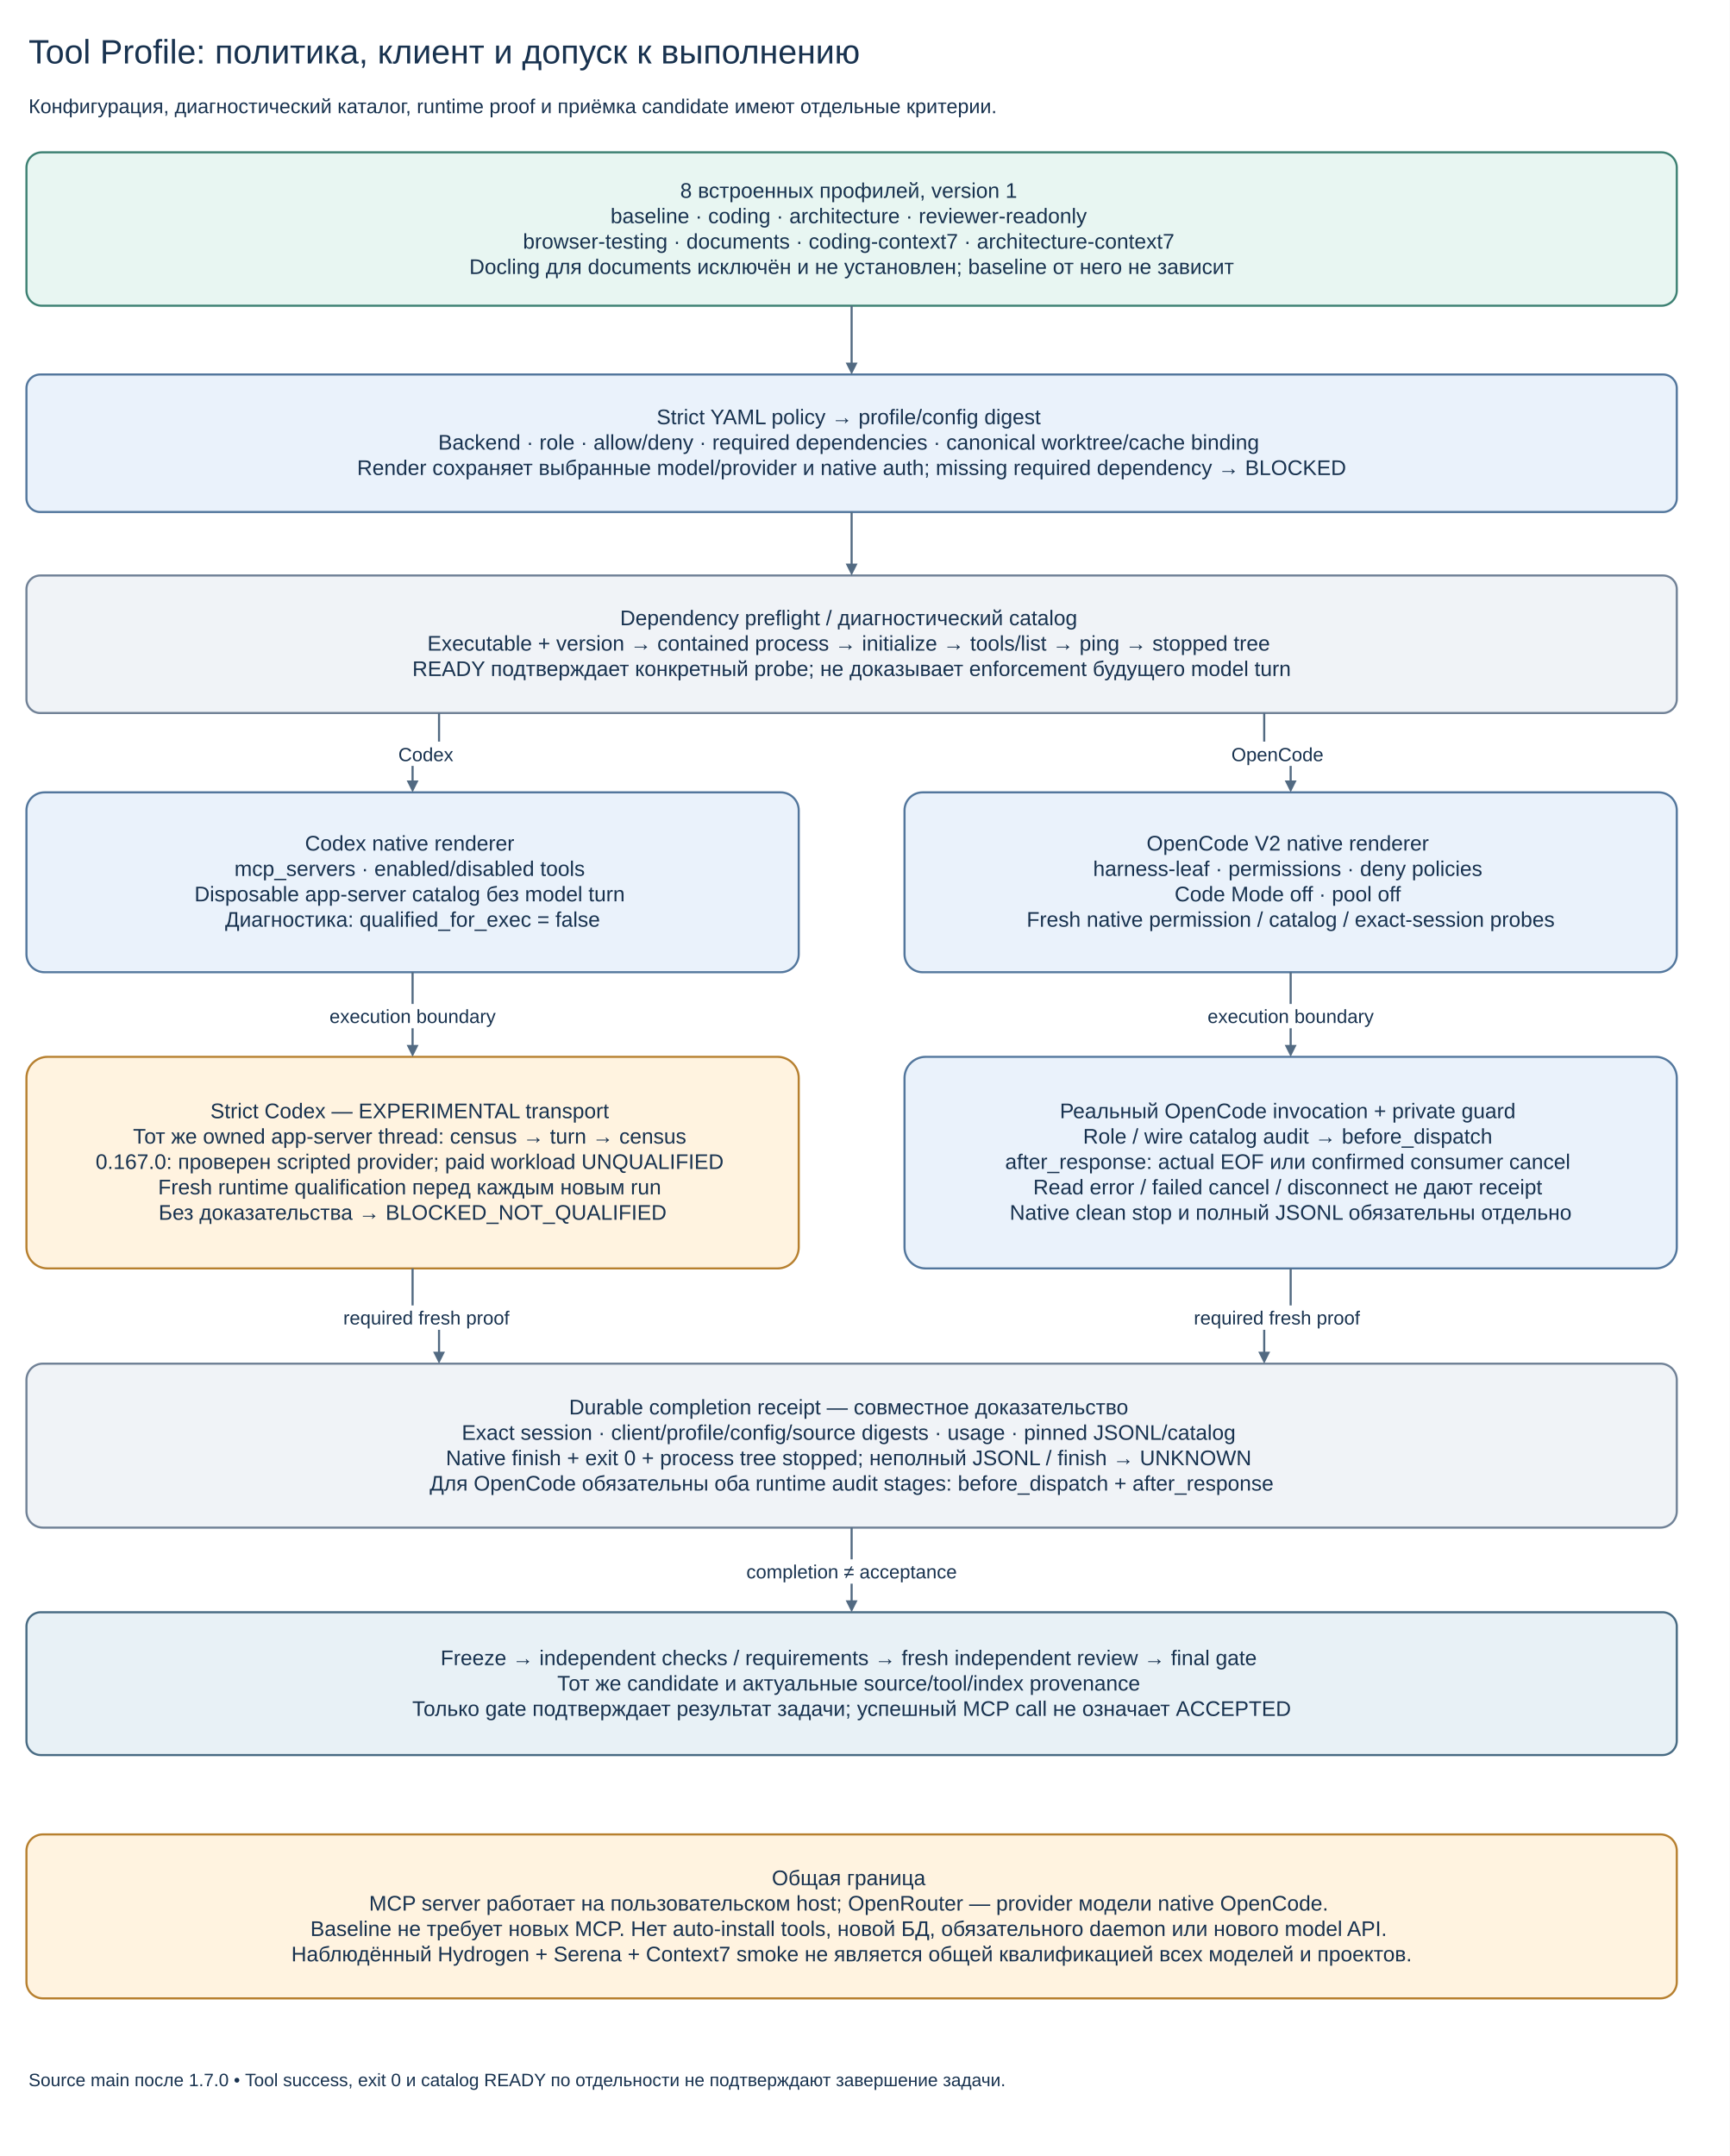
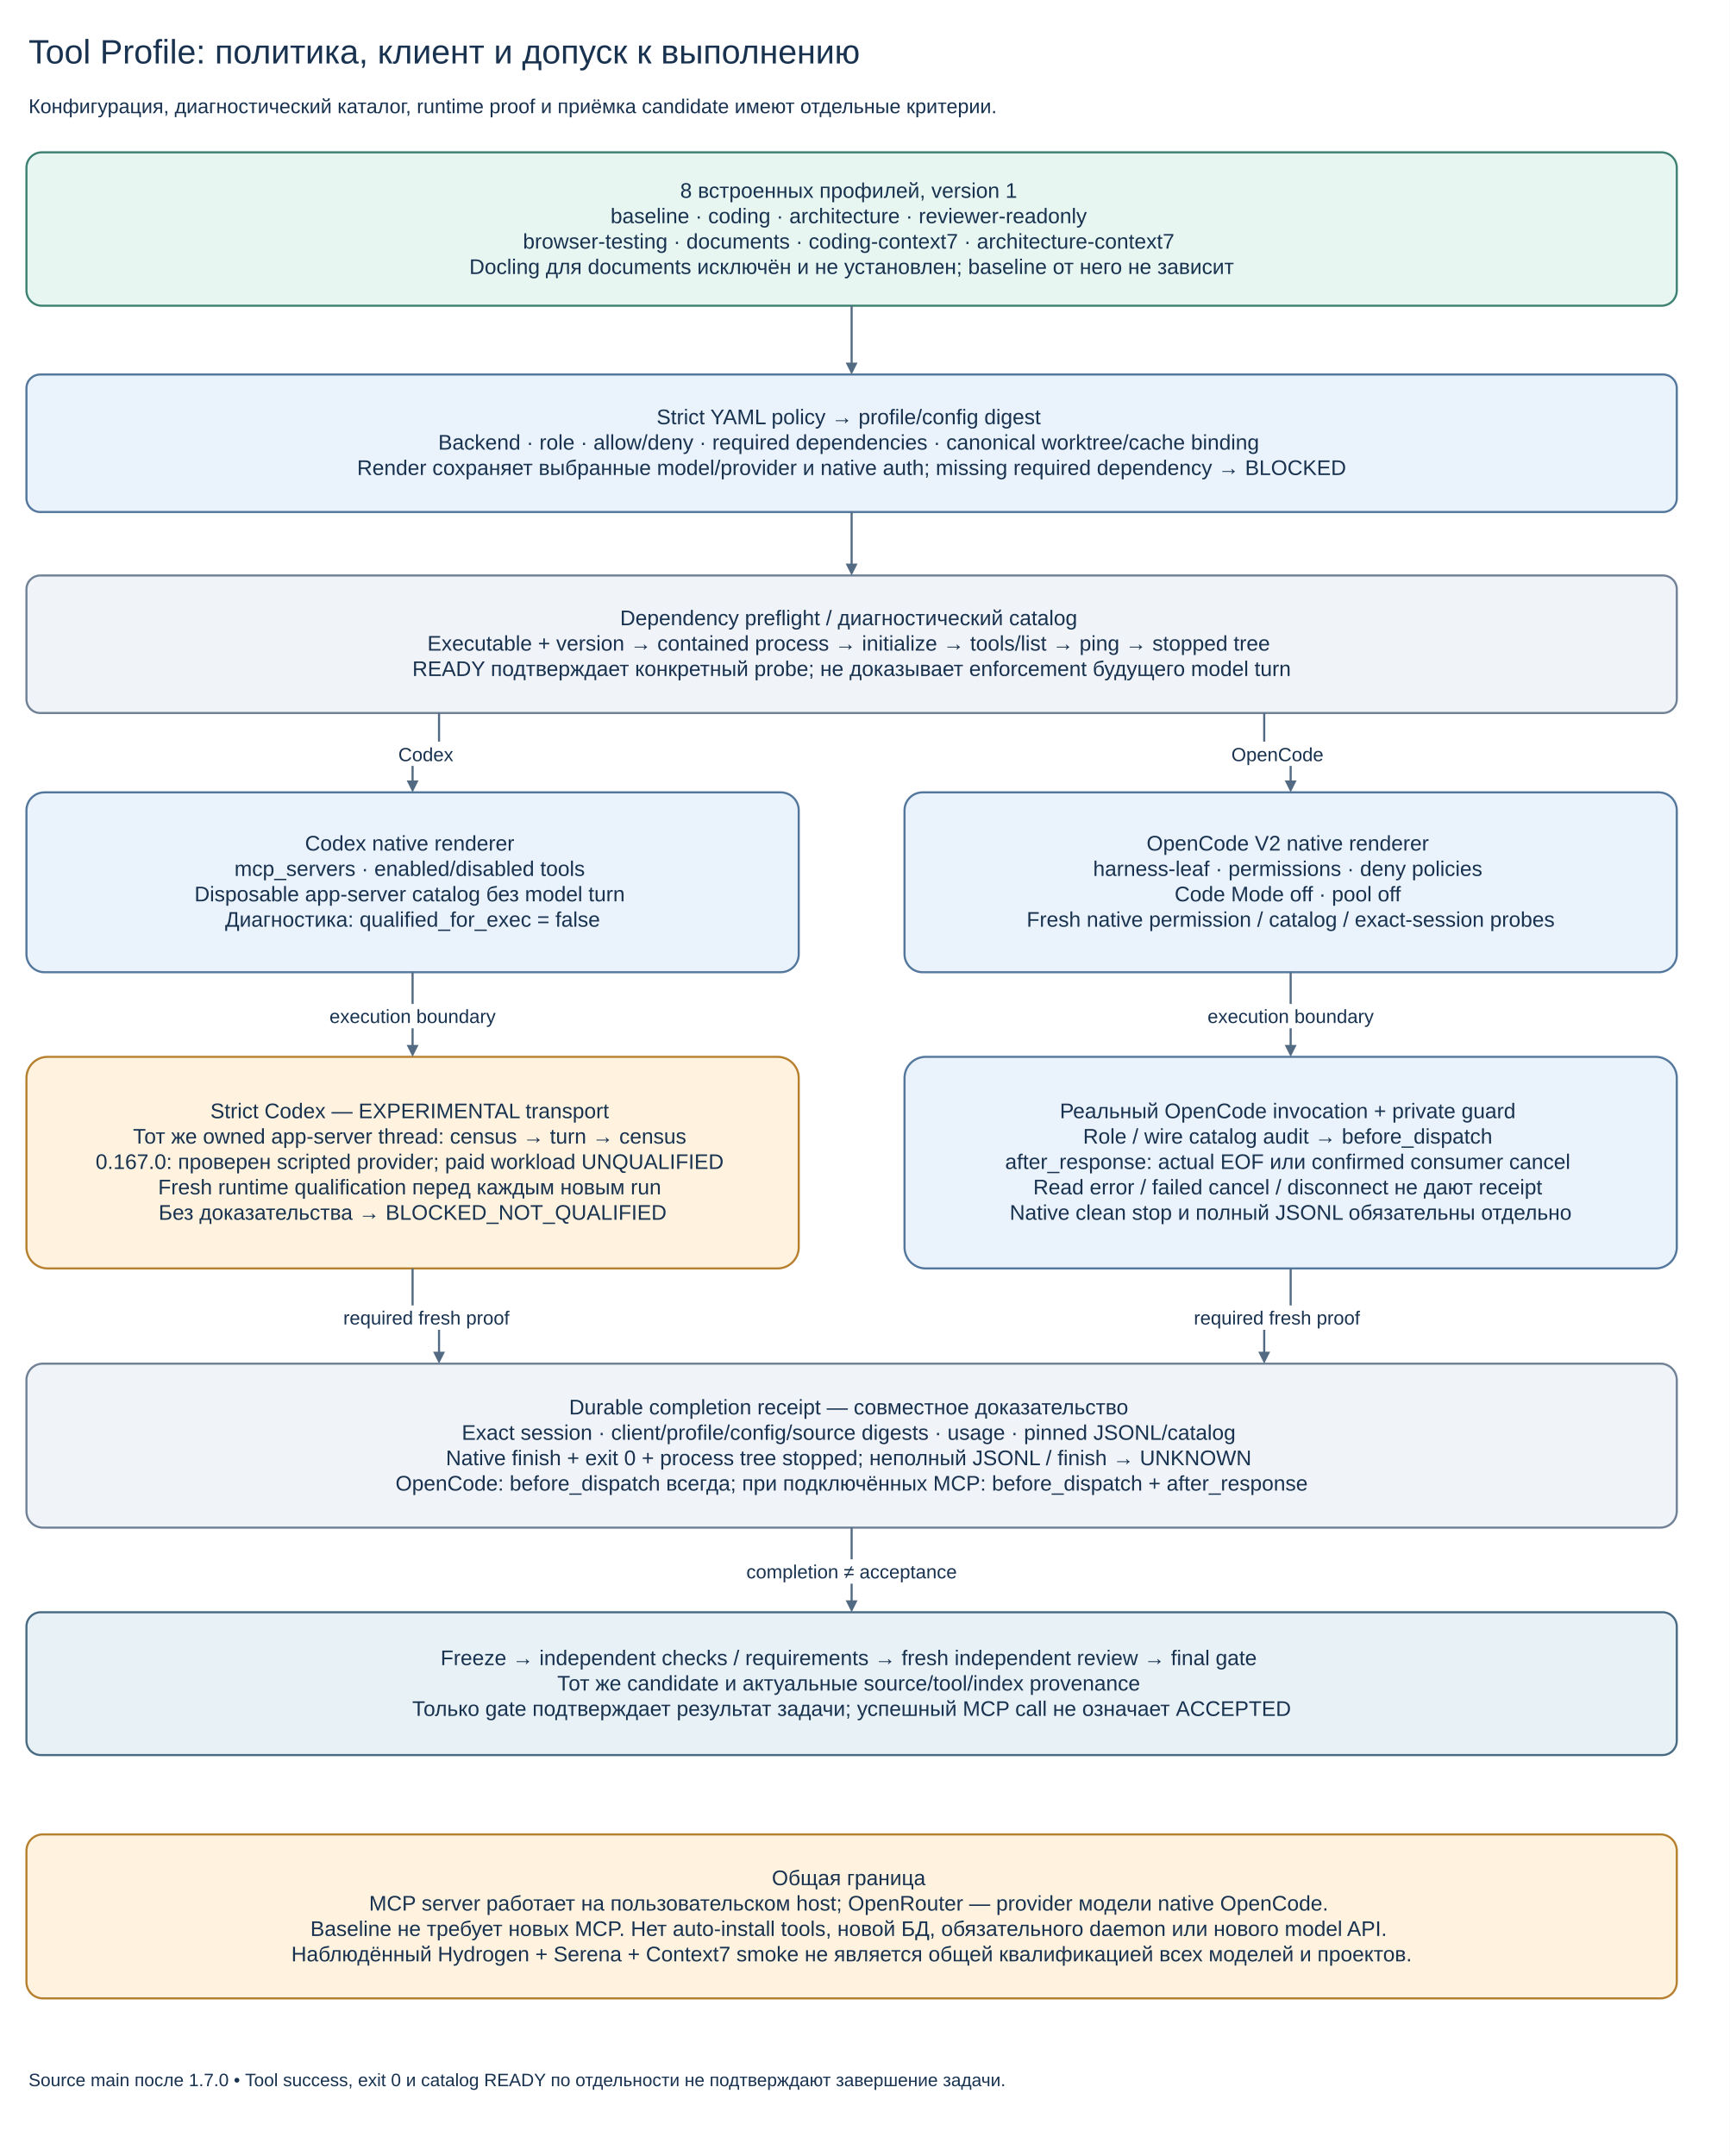
<svg xmlns="http://www.w3.org/2000/svg" style="background: transparent; background-color: transparent; color-scheme: light;" version="1.1" width="1635px" height="2038px" viewBox="0 0 1635 2038">
  <rect x="0" y="0" width="1635" height="2038" fill="#FFFFFF" />
  <defs />
  <g>
    <g data-cell-id="0">
      <g data-cell-id="1">
        <g data-cell-id="title">
          <g>
            <rect x="25" y="24" width="1560" height="52" fill="none" stroke="none" pointer-events="all" />
          </g>
          <g>
            <g>
              <text x="27" y="60" fill="#18324F" font-family="Arial" font-size="32px" style="fill: rgb(24, 50, 79);">Tool Profile: политика, клиент и допуск к выполнению</text>
            </g>
          </g>
        </g>
        <g data-cell-id="desc">
          <g>
            <rect x="25" y="81" width="1560" height="40" fill="none" stroke="none" pointer-events="all" />
          </g>
          <g>
            <g>
              <text x="27" y="107" fill="#18324F" font-family="Arial" font-size="19px" style="fill: rgb(24, 50, 79);">Конфигурация, диагностический каталог, runtime proof и приёмка candidate имеют отдельные критерии.</text>
            </g>
          </g>
        </g>
        <g data-cell-id="profiles">
          <g>
            <rect x="25" y="144" width="1560" height="145" rx="14.5" ry="14.5" fill="#e8f6f2" stroke="#3d8173" stroke-width="2" pointer-events="all" style="fill: rgb(232, 246, 242); stroke: rgb(61, 129, 115);" />
          </g>
          <g>
            <g>
              <text x="805" y="187" fill="#18324F" font-family="Arial" font-size="20px" text-anchor="middle" style="fill: rgb(24, 50, 79);">
                <tspan x="805" y="187">8 встроенных профилей, version 1</tspan>
                <tspan x="805" y="211">baseline · coding · architecture · reviewer-readonly</tspan>
                <tspan x="805" y="235">browser-testing · documents · coding-context7 · architecture-context7</tspan>
                <tspan x="805" y="259">Docling для documents исключён и не установлен; baseline от него не зависит</tspan>
              </text>
            </g>
          </g>
        </g>
        <g data-cell-id="policy">
          <g>
            <rect x="25" y="354" width="1560" height="130" rx="13" ry="13" fill="#eaf2fb" stroke="#53779d" stroke-width="2" pointer-events="all" style="fill: rgb(234, 242, 251); stroke: rgb(83, 119, 157);" />
          </g>
          <g>
            <g>
              <text x="805" y="401" fill="#18324F" font-family="Arial" font-size="20px" text-anchor="middle" style="fill: rgb(24, 50, 79);">
                <tspan x="805" y="401">Strict YAML policy → profile/config digest</tspan>
                <tspan x="805" y="425">Backend · role · allow/deny · required dependencies · canonical worktree/cache binding</tspan>
                <tspan x="805" y="449">Render сохраняет выбранные model/provider и native auth; missing required dependency → BLOCKED</tspan>
              </text>
            </g>
          </g>
        </g>
        <g data-cell-id="probe">
          <g>
            <rect x="25" y="544" width="1560" height="130" rx="13" ry="13" fill="#f0f3f7" stroke="#718297" stroke-width="2" pointer-events="all" style="fill: rgb(240, 243, 247); stroke: rgb(113, 130, 151);" />
          </g>
          <g>
            <g>
              <text x="805" y="591" fill="#18324F" font-family="Arial" font-size="20px" text-anchor="middle" style="fill: rgb(24, 50, 79);">
                <tspan x="805" y="591">Dependency preflight / диагностический catalog</tspan>
                <tspan x="805" y="615">Executable + version → contained process → initialize → tools/list → ping → stopped tree</tspan>
                <tspan x="805" y="639">READY подтверждает конкретный probe; не доказывает enforcement будущего model turn</tspan>
              </text>
            </g>
          </g>
        </g>
        <g data-cell-id="codex">
          <g>
            <rect x="25" y="749" width="730" height="170" rx="17" ry="17" fill="#eaf2fb" stroke="#53779d" stroke-width="2" pointer-events="all" style="fill: rgb(234, 242, 251); stroke: rgb(83, 119, 157);" />
          </g>
          <g>
            <g>
              <text x="390" y="804" fill="#18324F" font-family="Arial" font-size="20px" text-anchor="middle" style="fill: rgb(24, 50, 79);">
                <tspan x="390" y="804">Codex native renderer</tspan>
                <tspan x="390" y="828">mcp_servers · enabled/disabled tools</tspan>
                <tspan x="390" y="852">Disposable app-server catalog без model turn</tspan>
                <tspan x="390" y="876">Диагностика: qualified_for_exec = false</tspan>
              </text>
            </g>
          </g>
        </g>
        <g data-cell-id="oc">
          <g>
            <rect x="855" y="749" width="730" height="170" rx="17" ry="17" fill="#eaf2fb" stroke="#53779d" stroke-width="2" pointer-events="all" style="fill: rgb(234, 242, 251); stroke: rgb(83, 119, 157);" />
          </g>
          <g>
            <g>
              <text x="1220" y="804" fill="#18324F" font-family="Arial" font-size="20px" text-anchor="middle" style="fill: rgb(24, 50, 79);">
                <tspan x="1220" y="804">OpenCode V2 native renderer</tspan>
                <tspan x="1220" y="828">harness-leaf · permissions · deny policies</tspan>
                <tspan x="1220" y="852">Code Mode off · pool off</tspan>
                <tspan x="1220" y="876">Fresh native permission / catalog / exact-session probes</tspan>
              </text>
            </g>
          </g>
        </g>
        <g data-cell-id="cxdeny">
          <g>
            <rect x="25" y="999" width="730" height="200" rx="20" ry="20" fill="#fff3e0" stroke="#b7802f" stroke-width="2" pointer-events="all" style="fill: rgb(255, 243, 224); stroke: rgb(183, 128, 47);" />
          </g>
          <g>
            <g>
              <text x="390" y="1057" fill="#18324F" font-family="Arial" font-size="20px" text-anchor="middle" style="fill: rgb(24, 50, 79);">
                <tspan x="390" y="1057">Strict Codex — EXPERIMENTAL transport</tspan>
                <tspan x="390" y="1081">Тот же owned app-server thread: census → turn → census</tspan>
                <tspan x="390" y="1105">0.167.0: проверен scripted provider; paid workload UNQUALIFIED</tspan>
                <tspan x="390" y="1129">Fresh runtime qualification перед каждым новым run</tspan>
                <tspan x="390" y="1153">Без доказательства → BLOCKED_NOT_QUALIFIED</tspan>
              </text>
            </g>
          </g>
        </g>
        <g data-cell-id="ocguard">
          <g>
            <rect x="855" y="999" width="730" height="200" rx="20" ry="20" fill="#eaf2fb" stroke="#53779d" stroke-width="2" pointer-events="all" style="fill: rgb(234, 242, 251); stroke: rgb(83, 119, 157);" />
          </g>
          <g>
            <g>
              <text x="1220" y="1057" fill="#18324F" font-family="Arial" font-size="20px" text-anchor="middle" style="fill: rgb(24, 50, 79);">
                <tspan x="1220" y="1057">Реальный OpenCode invocation + private guard</tspan>
                <tspan x="1220" y="1081">Role / wire catalog audit → before_dispatch</tspan>
                <tspan x="1220" y="1105">after_response: actual EOF или confirmed consumer cancel</tspan>
                <tspan x="1220" y="1129">Read error / failed cancel / disconnect не дают receipt</tspan>
                <tspan x="1220" y="1153">Native clean stop и полный JSONL обязательны отдельно</tspan>
              </text>
            </g>
          </g>
        </g>
        <g data-cell-id="pin">
          <g>
            <rect x="25" y="1289" width="1560" height="155" rx="15.5" ry="15.5" fill="#f0f3f7" stroke="#718297" stroke-width="2" pointer-events="all" style="fill: rgb(240, 243, 247); stroke: rgb(113, 130, 151);" />
          </g>
          <g>
            <g>
              <text x="805" y="1337" fill="#18324F" font-family="Arial" font-size="20px" text-anchor="middle" style="fill: rgb(24, 50, 79);">
                <tspan x="805" y="1337">Durable completion receipt — совместное доказательство</tspan>
                <tspan x="805" y="1361">Exact session · client/profile/config/source digests · usage · pinned JSONL/catalog</tspan>
                <tspan x="805" y="1385">Native finish + exit 0 + process tree stopped; неполный JSONL / finish → UNKNOWN</tspan>
-                 <tspan x="805" y="1409">Для OpenCode обязательны оба runtime audit stages: before_dispatch + after_response</tspan>
+                 <tspan x="805" y="1409">OpenCode: before_dispatch всегда; при подключённых MCP: before_dispatch + after_response</tspan>
              </text>
            </g>
          </g>
        </g>
        <g data-cell-id="gate">
          <g>
            <rect x="25" y="1524" width="1560" height="135" rx="13.5" ry="13.5" fill="#e8f1f6" stroke="#486b83" stroke-width="2" pointer-events="all" style="fill: rgb(232, 241, 246); stroke: rgb(72, 107, 131);" />
          </g>
          <g>
            <g>
              <text x="805" y="1574" fill="#18324F" font-family="Arial" font-size="20px" text-anchor="middle" style="fill: rgb(24, 50, 79);">
                <tspan x="805" y="1574">Freeze → independent checks / requirements → fresh independent review → final gate</tspan>
                <tspan x="805" y="1598">Тот же candidate и актуальные source/tool/index provenance</tspan>
                <tspan x="805" y="1622">Только gate подтверждает результат задачи; успешный MCP call не означает ACCEPTED</tspan>
              </text>
            </g>
          </g>
        </g>
        <g data-cell-id="bounds">
          <g>
            <rect x="25" y="1734" width="1560" height="155" rx="15.5" ry="15.5" fill="#fff3e0" stroke="#b7802f" stroke-width="2" pointer-events="all" style="fill: rgb(255, 243, 224); stroke: rgb(183, 128, 47);" />
          </g>
          <g>
            <g>
              <text x="805" y="1782" fill="#18324F" font-family="Arial" font-size="20px" text-anchor="middle" style="fill: rgb(24, 50, 79);">
                <tspan x="805" y="1782">Общая граница</tspan>
                <tspan x="805" y="1806">MCP server работает на пользовательском host; OpenRouter — provider модели native OpenCode.</tspan>
                <tspan x="805" y="1830">Baseline не требует новых MCP. Нет auto-install tools, новой БД, обязательного daemon или нового model API.</tspan>
                <tspan x="805" y="1854">Наблюдённый Hydrogen + Serena + Context7 smoke не является общей квалификацией всех моделей и проектов.</tspan>
              </text>
            </g>
          </g>
        </g>
        <g data-cell-id="e1">
          <g>
            <path d="M 805 289 L 805 343.76" fill="none" stroke="#526a82" stroke-width="2" stroke-miterlimit="10" pointer-events="stroke" style="stroke: rgb(82, 106, 130);" />
            <path d="M 805 351.76 L 801 343.76 L 809 343.76 Z" fill="#526a82" stroke="#526a82" stroke-width="2" stroke-miterlimit="10" pointer-events="all" style="fill: rgb(82, 106, 130); stroke: rgb(82, 106, 130);" />
          </g>
        </g>
        <g data-cell-id="e2">
          <g>
            <path d="M 805 484 L 805 533.76" fill="none" stroke="#526a82" stroke-width="2" stroke-miterlimit="10" pointer-events="stroke" style="stroke: rgb(82, 106, 130);" />
            <path d="M 805 541.76 L 801 533.76 L 809 533.76 Z" fill="#526a82" stroke="#526a82" stroke-width="2" stroke-miterlimit="10" pointer-events="all" style="fill: rgb(82, 106, 130); stroke: rgb(82, 106, 130);" />
          </g>
        </g>
        <g data-cell-id="e3">
          <g>
            <path d="M 415 674 L 415 711.5 L 390 711.5 L 390 738.76" fill="none" stroke="#526a82" stroke-width="2" stroke-miterlimit="10" pointer-events="stroke" style="stroke: rgb(82, 106, 130);" />
            <path d="M 390 746.76 L 386 738.76 L 394 738.76 Z" fill="#526a82" stroke="#526a82" stroke-width="2" stroke-miterlimit="10" pointer-events="all" style="fill: rgb(82, 106, 130); stroke: rgb(82, 106, 130);" />
          </g>
          <g>
            <g fill="#18324F" font-family="Arial" text-anchor="middle" font-size="18px" style="fill: rgb(24, 50, 79);">
              <rect fill="#FFFFFF" stroke="none" x="376" y="701" width="54" height="23" stroke-width="0" style="fill: rgb(255, 255, 255);" />
              <text x="402.5" y="719.5">Codex</text>
            </g>
          </g>
        </g>
        <g data-cell-id="e4">
          <g>
            <path d="M 1195 674 L 1195 711.5 L 1220 711.5 L 1220 738.76" fill="none" stroke="#526a82" stroke-width="2" stroke-miterlimit="10" pointer-events="stroke" style="stroke: rgb(82, 106, 130);" />
            <path d="M 1220 746.76 L 1216 738.76 L 1224 738.76 Z" fill="#526a82" stroke="#526a82" stroke-width="2" stroke-miterlimit="10" pointer-events="all" style="fill: rgb(82, 106, 130); stroke: rgb(82, 106, 130);" />
          </g>
          <g>
            <g fill="#18324F" font-family="Arial" text-anchor="middle" font-size="18px" style="fill: rgb(24, 50, 79);">
              <rect fill="#FFFFFF" stroke="none" x="1164" y="701" width="89" height="23" stroke-width="0" style="fill: rgb(255, 255, 255);" />
              <text x="1207.5" y="719.5">OpenCode</text>
            </g>
          </g>
        </g>
        <g data-cell-id="e5">
          <g>
            <path d="M 390 919 L 390 988.76" fill="none" stroke="#526a82" stroke-width="2" stroke-miterlimit="10" pointer-events="stroke" style="stroke: rgb(82, 106, 130);" />
            <path d="M 390 996.76 L 386 988.76 L 394 988.76 Z" fill="#526a82" stroke="#526a82" stroke-width="2" stroke-miterlimit="10" pointer-events="all" style="fill: rgb(82, 106, 130); stroke: rgb(82, 106, 130);" />
          </g>
          <g>
            <g fill="#18324F" font-family="Arial" text-anchor="middle" font-size="18px" style="fill: rgb(24, 50, 79);">
              <rect fill="#FFFFFF" stroke="none" x="311" y="949" width="159" height="23" stroke-width="0" style="fill: rgb(255, 255, 255);" />
              <text x="390" y="967">execution boundary</text>
            </g>
          </g>
        </g>
        <g data-cell-id="e6">
          <g>
            <path d="M 1220 919 L 1220 988.76" fill="none" stroke="#526a82" stroke-width="2" stroke-miterlimit="10" pointer-events="stroke" style="stroke: rgb(82, 106, 130);" />
            <path d="M 1220 996.76 L 1216 988.76 L 1224 988.76 Z" fill="#526a82" stroke="#526a82" stroke-width="2" stroke-miterlimit="10" pointer-events="all" style="fill: rgb(82, 106, 130); stroke: rgb(82, 106, 130);" />
          </g>
          <g>
            <g fill="#18324F" font-family="Arial" text-anchor="middle" font-size="18px" style="fill: rgb(24, 50, 79);">
              <rect fill="#FFFFFF" stroke="none" x="1141" y="949" width="159" height="23" stroke-width="0" style="fill: rgb(255, 255, 255);" />
              <text x="1220" y="967">execution boundary</text>
            </g>
          </g>
        </g>
        <g data-cell-id="e7">
          <g>
            <path d="M 390 1199 L 390 1244 L 415 1244 L 415 1278.76" fill="none" stroke="#526a82" stroke-width="2" stroke-miterlimit="10" pointer-events="stroke" style="stroke: rgb(82, 106, 130);" />
            <path d="M 415 1286.76 L 411 1278.76 L 419 1278.76 Z" fill="#526a82" stroke="#526a82" stroke-width="2" stroke-miterlimit="10" pointer-events="all" style="fill: rgb(82, 106, 130); stroke: rgb(82, 106, 130);" />
          </g>
          <g>
            <g fill="#18324F" font-family="Arial" text-anchor="middle" font-size="18px" style="fill: rgb(24, 50, 79);">
              <rect fill="#FFFFFF" stroke="none" x="324" y="1234" width="159" height="23" stroke-width="0" style="fill: rgb(255, 255, 255);" />
              <text x="403" y="1252">required fresh proof</text>
            </g>
          </g>
        </g>
        <g data-cell-id="e8">
          <g>
            <path d="M 1220 1199 L 1220 1244 L 1195 1244 L 1195 1278.76" fill="none" stroke="#526a82" stroke-width="2" stroke-miterlimit="10" pointer-events="stroke" style="stroke: rgb(82, 106, 130);" />
            <path d="M 1195 1286.76 L 1191 1278.76 L 1199 1278.76 Z" fill="#526a82" stroke="#526a82" stroke-width="2" stroke-miterlimit="10" pointer-events="all" style="fill: rgb(82, 106, 130); stroke: rgb(82, 106, 130);" />
          </g>
          <g>
            <g fill="#18324F" font-family="Arial" text-anchor="middle" font-size="18px" style="fill: rgb(24, 50, 79);">
              <rect fill="#FFFFFF" stroke="none" x="1128" y="1234" width="159" height="23" stroke-width="0" style="fill: rgb(255, 255, 255);" />
              <text x="1207" y="1252">required fresh proof</text>
            </g>
          </g>
        </g>
        <g data-cell-id="e9">
          <g>
            <path d="M 805 1444 L 805 1513.76" fill="none" stroke="#526a82" stroke-width="2" stroke-miterlimit="10" pointer-events="stroke" style="stroke: rgb(82, 106, 130);" />
            <path d="M 805 1521.76 L 801 1513.76 L 809 1513.76 Z" fill="#526a82" stroke="#526a82" stroke-width="2" stroke-miterlimit="10" pointer-events="all" style="fill: rgb(82, 106, 130); stroke: rgb(82, 106, 130);" />
          </g>
          <g>
            <g fill="#18324F" font-family="Arial" text-anchor="middle" font-size="18px" style="fill: rgb(24, 50, 79);">
              <rect fill="#FFFFFF" stroke="none" x="705" y="1474" width="201" height="23" stroke-width="0" style="fill: rgb(255, 255, 255);" />
              <text x="805" y="1492">completion ≠ acceptance</text>
            </g>
          </g>
        </g>
        <g data-cell-id="footer">
          <g>
            <rect x="25" y="1944" width="1560" height="45" fill="none" stroke="none" pointer-events="all" />
          </g>
          <g>
            <g>
              <text x="27" y="1972" fill="#18324F" font-family="Arial" font-size="17px" style="fill: rgb(24, 50, 79);">Source main после 1.7.0 • Tool success, exit 0 и catalog READY по отдельности не подтверждают завершение задачи.</text>
            </g>
          </g>
        </g>
      </g>
    </g>
  </g>
</svg>
